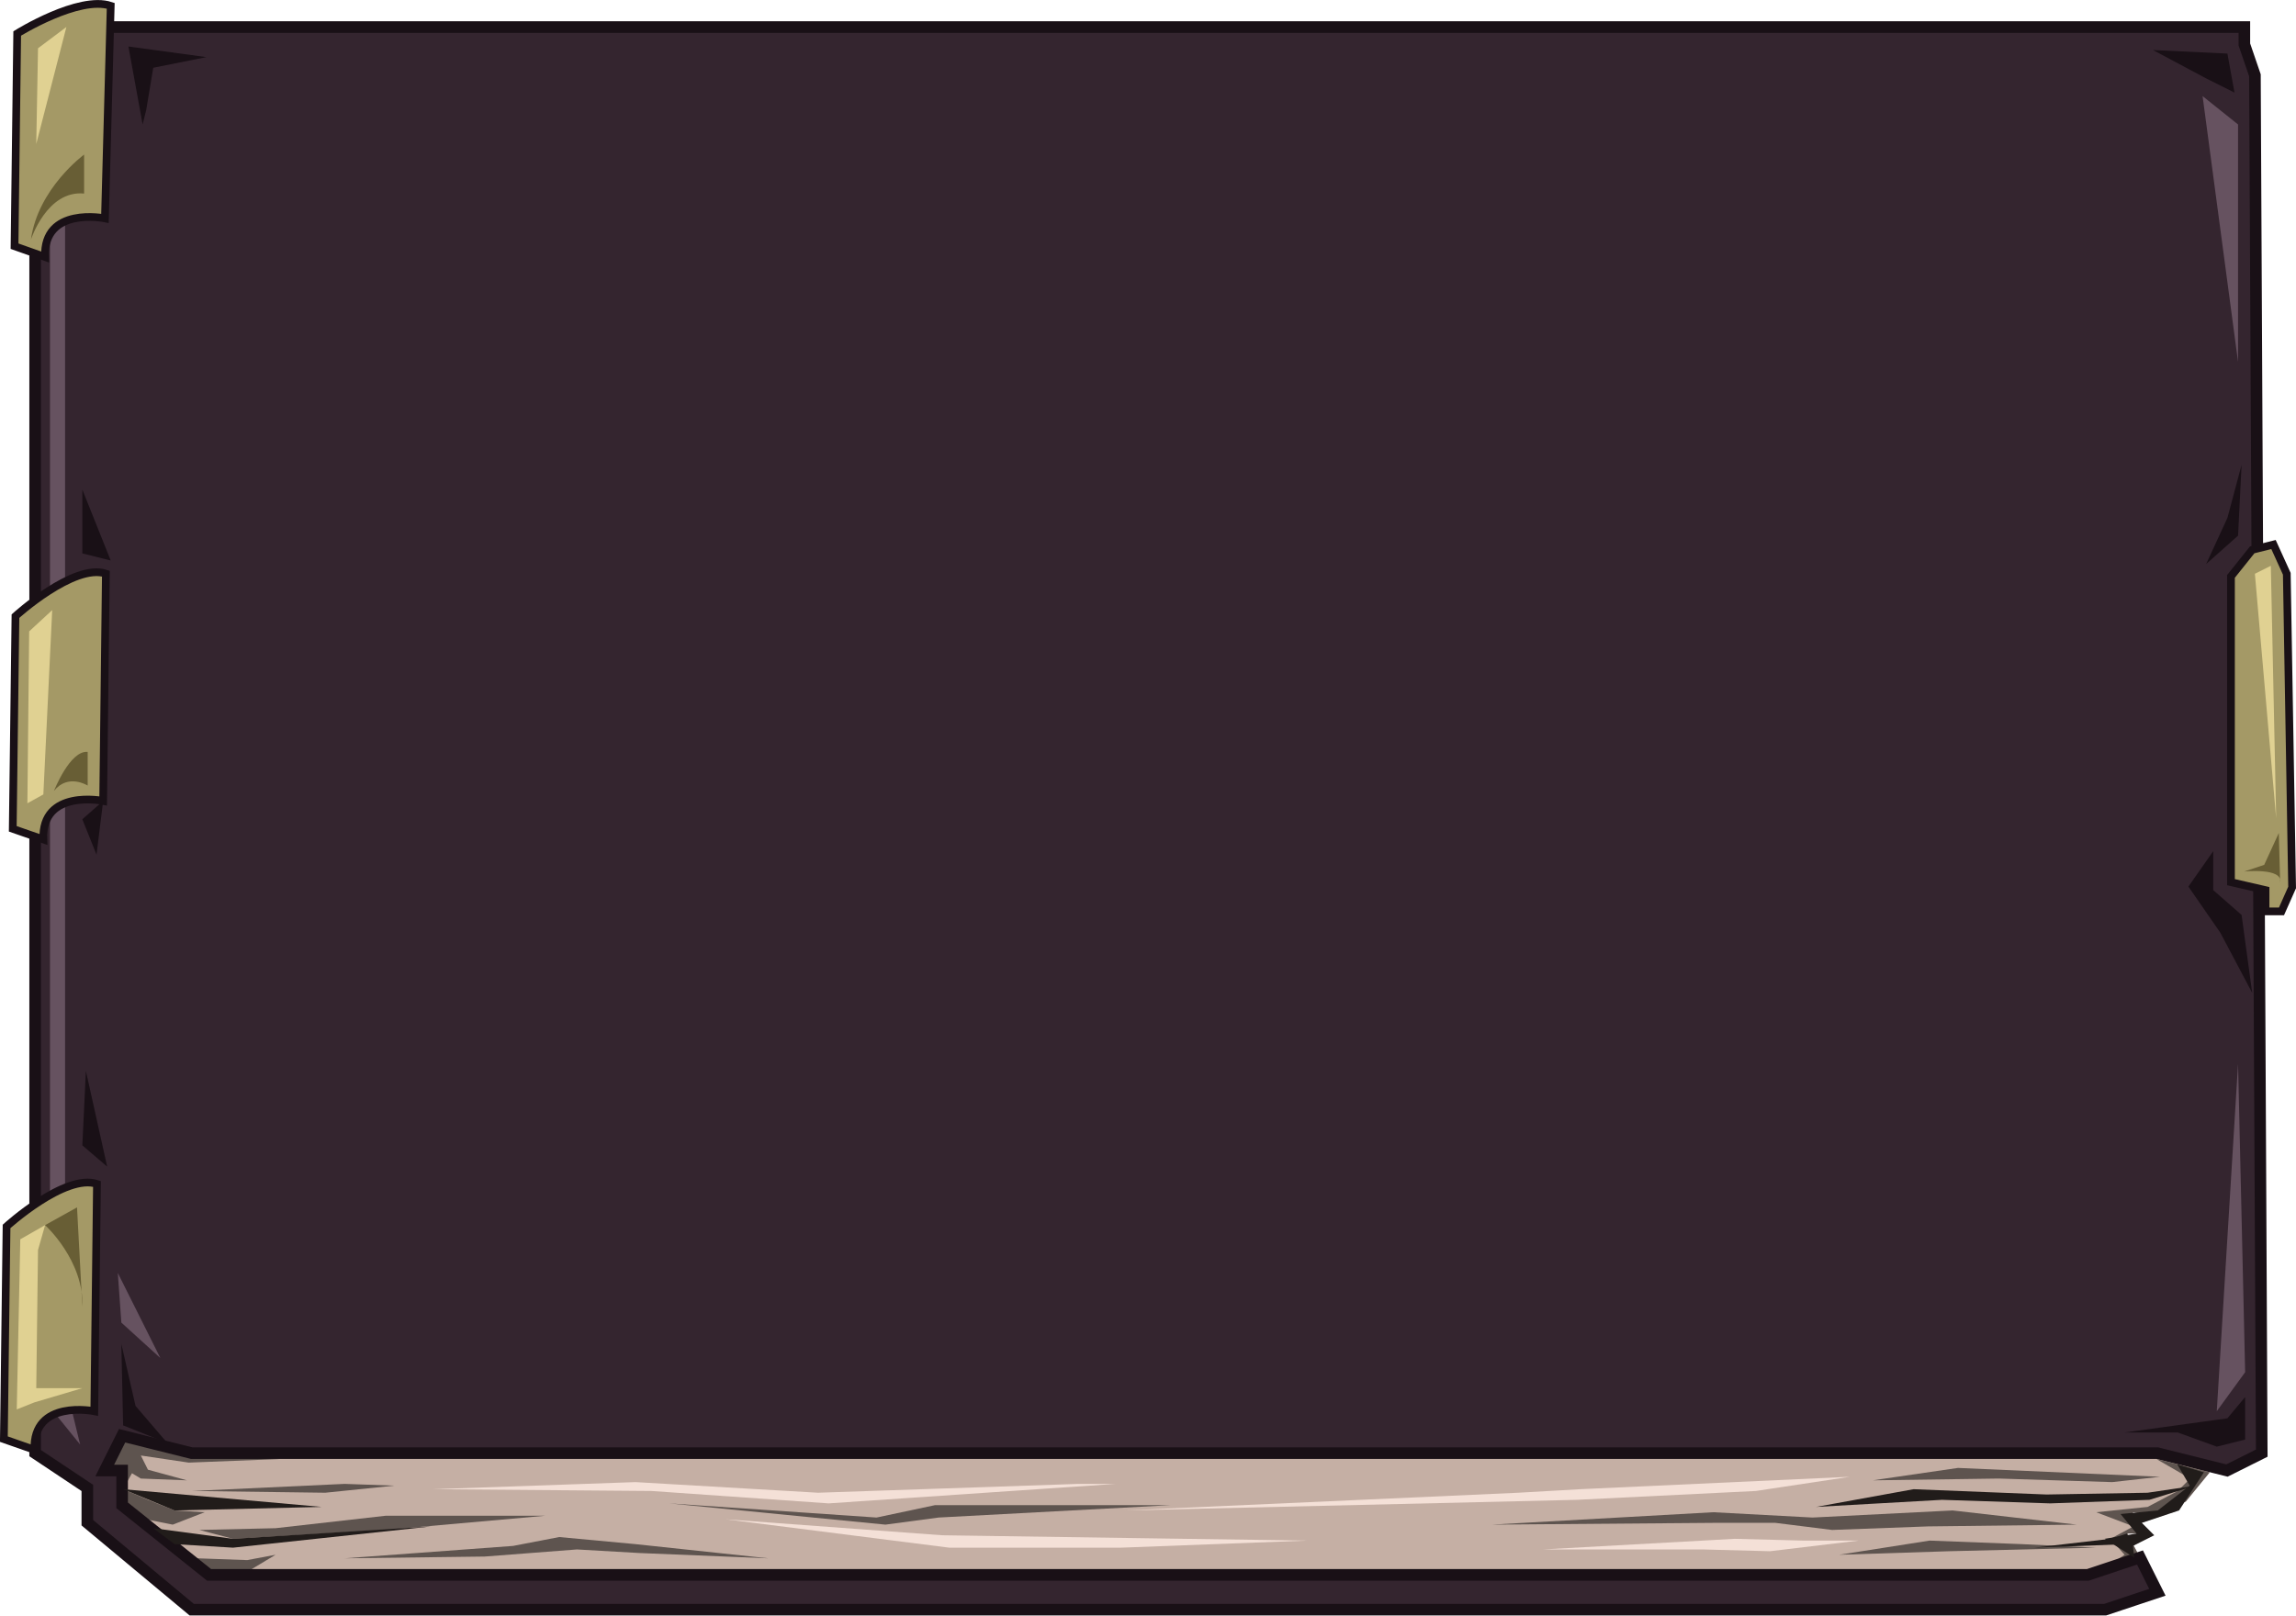
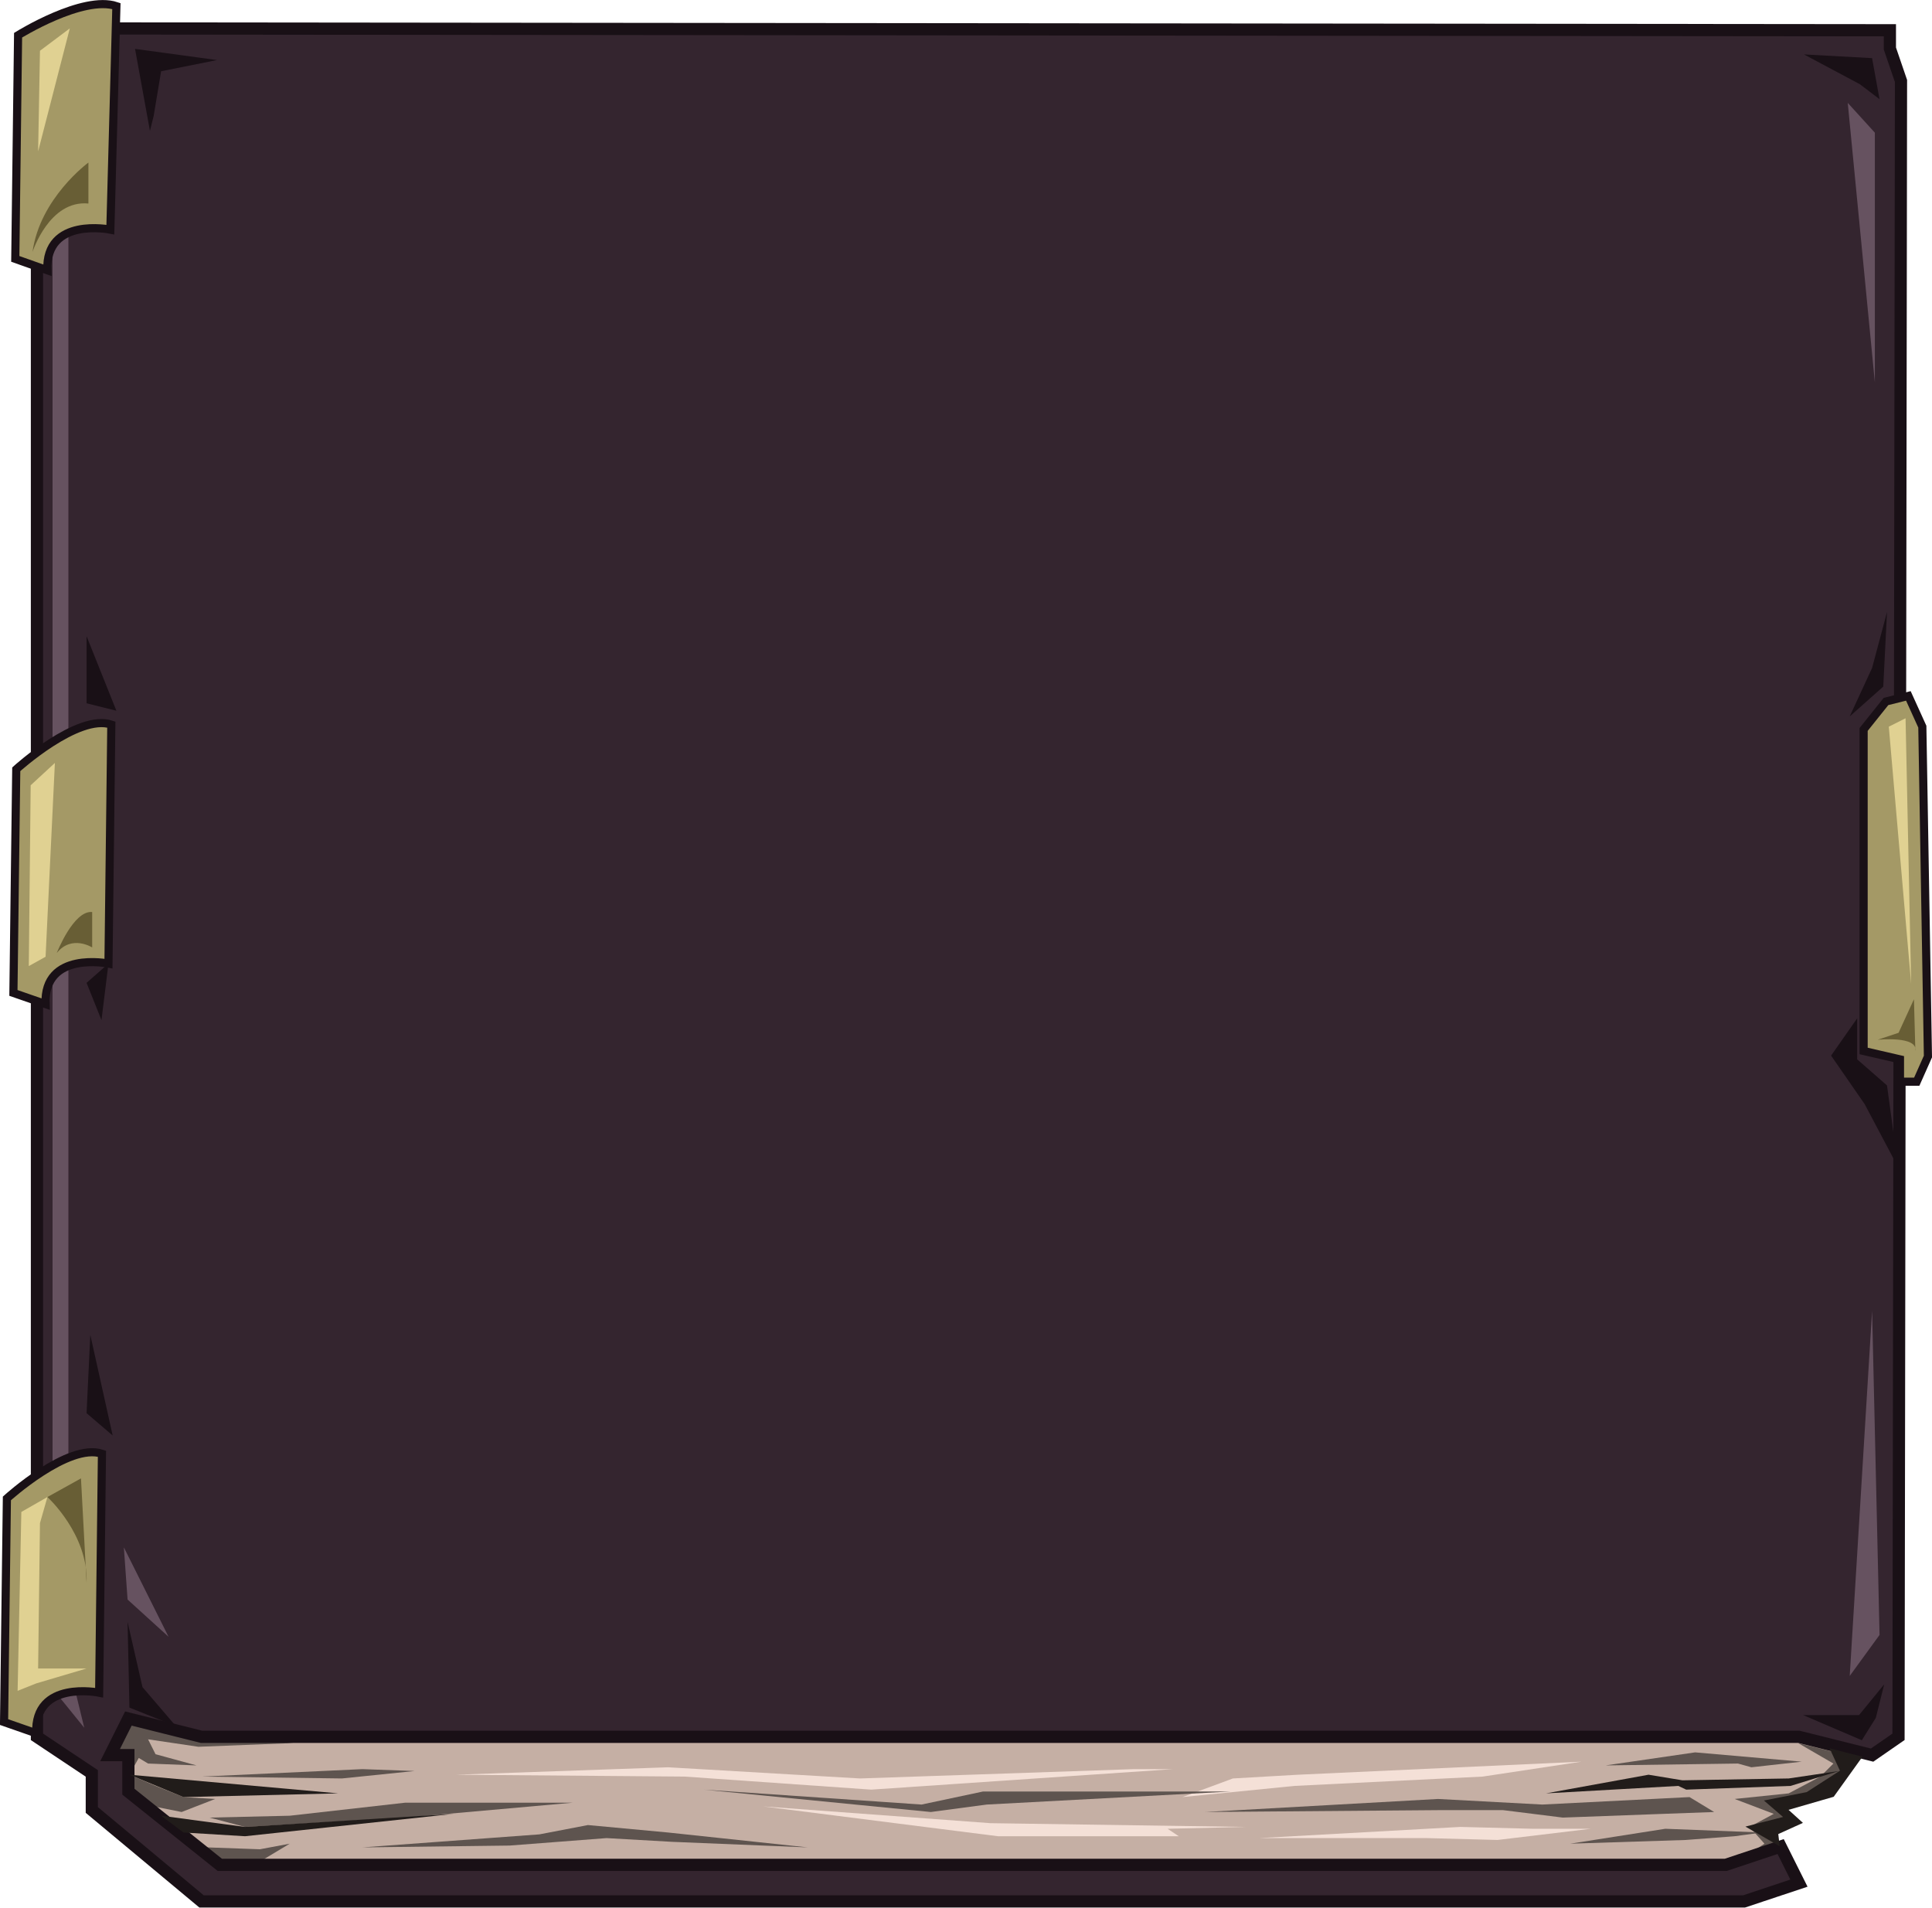
- <svg xmlns="http://www.w3.org/2000/svg" viewBox="0 0 1187.9 836">
+ <svg xmlns="http://www.w3.org/2000/svg" viewBox="0 0 950.76 938.73">
  <defs>
    <style>.cls-1{fill:#c5afa4;}.cls-2{fill:#5e544f;}.cls-3{fill:#34252f;stroke-width:6px;}.cls-3,.cls-5{stroke:#191016;stroke-miterlimit:10;}.cls-4{fill:#665260;}.cls-5{fill:#a49966;stroke-width:4px;}.cls-6{fill:#e0d192;}.cls-7{fill:#191016;}.cls-8{fill:#685e35;}.cls-9{fill:#f4e0d7;}.cls-10{fill:#211c1a;}</style>
  </defs>
  <g id="Layer_2" data-name="Layer 2">
    <g id="Layer_2-2" data-name="Layer 2">
-       <polygon class="cls-1" points="70.12 727.55 42.6 752.31 54.99 786.71 99.01 818.35 1089.59 822.48 1107.18 806 1100.59 793.59 1111.6 793.59 1103.34 782.58 1114.35 783.96 1130.86 777.08 1143.24 761.94 987.78 701.41 70.12 727.55" />
-       <polygon class="cls-2" points="99.18 752 144.41 755.07 97.64 756.9 72.87 753.23 76.54 760.57 96.72 766.07 72.87 765.15 68.28 762.4 63.7 770.66 76.54 776.16 90.3 781.66 105.89 782.58 89.38 789 75.62 786.25 93.05 803.68 102.22 806.43 127.9 807.35 142.58 804.59 128.82 812.85 118.73 814.68 99.01 818.35 54.99 786.71 53.61 752.31 63.7 737.64 99.18 752" />
-       <polyline class="cls-2" points="1107.18 806 1100.59 793.59 1111.6 793.59 1103.34 782.58 1114.35 783.96 1126.73 778 1130.86 777.08 1143.24 761.94 1115.72 755.07 1133.15 765.15 1126.73 771.58 1111.14 779.83 1084.54 782.58 1103.8 789.92 1091.88 796.34 1099.21 804.59 1088.21 811.93 1104.72 809.18 1110.22 809.18" />
-       <polygon class="cls-3" points="1166.65 38.96 1170.18 752 1152.18 761 1116.18 752 1098.18 752 549.18 752 342.18 752 99.18 752 63.18 743 54.18 761 63.18 761 63.18 779 108.18 815 1080.18 815 1107.18 806 1116.18 824 1089.18 833 99.18 833 45.18 788 45.18 770 18.18 752 18.18 50 18.18 32 27.18 14 54.18 14 1161.18 14 1161.18 23 1166.65 38.96" />
-       <polygon class="cls-4" points="25.86 33.26 25.86 728.28 41.46 747.54 33.66 715.44 33.66 28.46 24.49 19.66 25.86 33.26" />
-       <path class="cls-5" d="M48.79,730.3s-32-6.5-30.95,20L2,744.75,3.39,634.68s30.27-27.51,46.78-22Z" />
-       <path class="cls-5" d="M53.38,414.47s-32-6.51-30.95,19.95L6.6,428.91,8,318.85s30.27-27.52,46.78-22Z" />
+       <polygon class="cls-1" points="70.12 830.27 42.6 855.04 54.99 889.43 99.01 921.08 858.68 925.21 876.28 908.73 869.69 896.31 880.69 896.31 872.44 885.31 883.45 886.68 899.95 879.8 912.34 864.67 868.08 835.78 70.12 830.27" />
+       <polygon class="cls-2" points="99.18 854.73 144.41 857.79 97.64 859.63 72.87 855.96 76.54 863.29 96.72 868.8 72.87 867.88 68.28 865.13 63.7 873.38 76.54 878.89 90.3 884.39 105.89 885.31 89.38 891.73 75.62 888.98 93.05 906.4 102.22 909.15 127.9 910.07 142.58 907.32 128.82 915.58 118.73 917.41 99.01 921.08 54.99 889.43 53.61 855.04 63.7 840.36 99.18 854.73" />
+       <polyline class="cls-2" points="876.28 908.73 869.69 896.31 880.69 896.31 872.44 885.31 883.45 886.68 895.83 880.72 899.95 879.8 912.34 864.67 884.82 857.79 902.25 867.88 895.83 874.3 880.23 882.56 853.64 885.31 872.9 892.64 860.97 899.07 868.31 907.32 857.3 914.66 873.81 911.91 879.32 911.91" />
+       <polygon class="cls-3" points="935.5 39.85 934.28 854.73 921.28 863.73 885.28 854.73 867.28 854.73 549.18 854.73 342.18 854.73 99.18 854.73 63.18 845.73 54.18 863.73 63.18 863.73 63.18 881.73 108.18 917.73 849.28 917.73 876.28 908.73 885.28 926.73 858.28 935.73 99.18 935.73 45.18 890.73 45.18 872.73 18.18 854.73 18.18 50 18.18 32 27.18 14 54.18 14 930.04 14.89 930.04 23.89 935.5 39.85" />
+       <polygon class="cls-4" points="25.86 33.26 25.86 831.01 41.46 850.27 33.66 818.17 33.66 28.46 24.49 19.66 25.86 33.26" />
+       <path class="cls-5" d="M48.79,833s-32-6.51-30.95,20L2,847.47,3.39,737.41s30.27-27.52,46.78-22Z" />
+       <path class="cls-5" d="M53.38,474.19s-32-6.5-30.95,19.95L6.6,488.64,8,378.58s30.27-27.52,46.78-22Z" />
      <path class="cls-5" d="M54.3,113s-32-6.5-31,20L7.52,127.4,8.9,17.33S40.77-2.54,57.28,3Z" />
-       <polygon class="cls-5" points="1154.25 298.3 1154.25 456.52 1172.13 460.64 1172.13 471.65 1180.39 471.65 1185.89 459.27 1183.14 296.93 1176.26 281.79 1165.25 284.54 1154.25 298.3" />
+       <polygon class="cls-5" points="917.11 358.98 917.11 517.2 935 521.33 935 532.33 943.25 532.33 948.76 519.95 946 357.61 939.13 342.47 928.12 345.22 917.11 358.98" />
      <polygon class="cls-6" points="19.67 24.98 18.76 74.5 34.35 13.97 19.67 24.98" />
-       <polygon class="cls-6" points="27.01 315.73 15.09 326.73 14.17 415.7 22.43 411.12 27.01 315.73" />
-       <polygon class="cls-6" points="23.34 634 10.5 641.33 8.67 729.38 17.84 725.72 42.6 718.38 18.76 718.38 19.67 646.84 23.34 634" />
-       <polygon class="cls-6" points="1166.63 296.93 1174.88 292.8 1177.64 423.5 1166.63 296.93" />
-       <polygon class="cls-2" points="178.35 806.43 250.81 805.51 298.5 801.84 330.6 803.68 397.56 806.43 328.77 799.09 289.33 795.42 265.48 800.01 178.35 806.43" />
-       <polygon class="cls-2" points="103.14 791.75 142.58 790.84 199.44 784.41 281.99 784.41 199.44 791.75 120.57 796.34 103.14 791.75" />
-       <polygon class="cls-2" points="99.47 771.58 178.35 767.91 204.03 768.82 168.26 772.49 99.47 771.58" />
-       <polygon class="cls-2" points="1117.56 764.24 1013 759.65 968.97 766.07 1034.09 765.15 1092.8 766.99 1117.56 764.24" />
-       <polygon class="cls-2" points="1074.45 789 1010.25 781.66 937.79 785.33 886.42 782.58 771.78 789 886.42 788.08 918.53 788.08 947.88 791.75 997.41 789.92 1074.45 789" />
-       <polygon class="cls-2" points="1084.54 800.92 1046.02 799.09 998.32 797.26 951.55 804.59 1008.41 802.76 1084.54 800.92" />
+       <polygon class="cls-6" points="27.01 375.45 15.09 386.46 14.17 475.43 22.43 470.84 27.01 375.45" />
+       <polygon class="cls-6" points="23.34 736.72 10.5 744.06 8.67 832.11 17.84 828.44 42.6 821.1 18.76 821.1 19.67 749.56 23.34 736.72" />
+       <polygon class="cls-6" points="929.5 357.61 937.75 353.48 940.5 484.18 929.5 357.61" />
+       <polygon class="cls-2" points="178.35 909.15 250.81 908.24 298.5 904.57 330.6 906.4 397.56 909.15 328.77 901.82 289.33 898.15 265.48 902.73 178.35 909.15" />
+       <polygon class="cls-2" points="103.14 894.48 142.58 893.56 199.44 887.14 281.99 887.14 199.44 894.48 120.57 899.07 103.14 894.48" />
+       <polygon class="cls-2" points="99.47 874.3 178.35 870.63 204.03 871.55 168.26 875.22 99.47 874.3" />
+       <polygon class="cls-2" points="886.65 866.96 834.19 862.38 790.16 868.8 855.28 867.88 861.89 869.72 886.65 866.96" />
+       <polygon class="cls-2" points="843.55 891.73 831.44 884.39 758.98 888.06 707.62 885.31 592.97 891.73 707.62 890.81 739.72 890.81 769.07 894.48 818.6 892.64 843.55 891.73" />
+       <polygon class="cls-2" points="853.64 903.65 867.21 901.82 819.51 899.98 772.74 907.32 829.6 905.49 853.64 903.65" />
      <polygon class="cls-7" points="75.62 57.08 79.29 35.06 106.81 29.56 66.45 24.06 73.79 64.42 75.62 57.08" />
-       <polygon class="cls-7" points="62.78 695.45 63.7 737.64 86.63 746.81 70.12 727.55 62.78 695.45" />
-       <polygon class="cls-7" points="1099.21 741.31 1126.73 741.31 1146.91 748.64 1161.59 744.98 1161.59 722.96 1152.41 733.97 1099.21 741.31" />
-       <polygon class="cls-7" points="1156.08 47.91 1152.41 27.73 1113.89 25.89 1141.41 40.57 1156.08 47.91" />
-       <polygon class="cls-7" points="1141.41 291.88 1157.92 277.2 1159.75 240.52 1152.41 268.03 1141.41 291.88" />
-       <polygon class="cls-7" points="1145.08 440.47 1145.08 460.64 1159.75 473.49 1165.25 513.84 1148.74 482.66 1132.23 458.81 1145.08 440.47" />
-       <polygon class="cls-7" points="55.45 603.73 42.6 592.72 44.44 554.2 55.45 603.73" />
-       <polygon class="cls-7" points="49.94 442.3 42.6 423.96 53.38 414.47 49.94 442.3" />
-       <polygon class="cls-7" points="57.28 290.05 42.6 286.38 42.6 253.36 57.28 290.05" />
+       <polygon class="cls-7" points="62.78 798.17 63.7 840.36 86.63 849.54 70.12 830.27 62.78 798.17" />
+       <polygon class="cls-7" points="924.93 48.79 921.27 28.61 887.74 26.78 915.26 41.45 924.93 48.79" />
+       <polygon class="cls-7" points="910.27 352.56 926.78 337.89 928.62 301.2 921.28 328.71 910.27 352.56" />
+       <polygon class="cls-7" points="913.94 501.15 913.94 521.33 928.62 534.17 934.12 574.52 917.61 543.34 901.1 519.49 913.94 501.15" />
+       <polygon class="cls-7" points="55.45 706.45 42.6 695.45 44.44 656.92 55.45 706.45" />
+       <polygon class="cls-7" points="49.94 502.03 42.6 483.68 53.38 474.19 49.94 502.03" />
+       <polygon class="cls-7" points="57.28 349.77 42.6 346.1 42.6 313.08 57.28 349.77" />
      <path class="cls-8" d="M16,124s8.25-25.68,27.51-23.84V80S19.67,97.43,16,124Z" />
-       <path class="cls-8" d="M45.36,389.1v17.43s-10.09-6.42-17.43,2.75C27.93,409.28,36.18,388.19,45.36,389.1Z" />
-       <path class="cls-8" d="M39.85,624.82,23.34,634s20.18,18.34,19.26,42.19Z" />
-       <path class="cls-8" d="M1179.7,456.52l-.69-25.45-7.57,16.5L1161.13,451S1181.08,449,1179.7,456.52Z" />
-       <polygon class="cls-4" points="1139.57 49.74 1157.92 64.42 1157.92 187.32 1139.57 49.74" />
-       <polygon class="cls-4" points="1157.92 550.53 1161.59 710.12 1146.91 730.3 1157.92 550.53" />
-       <polygon class="cls-4" points="60.95 658.76 62.78 684.44 82.96 702.78 60.95 658.76" />
-       <polygon class="cls-9" points="957.05 764.24 908.44 771.58 815.8 776.16 581.92 781.66 785.53 772.49 817.64 770.66 957.05 764.24" />
-       <polygon class="cls-9" points="224.21 770.66 328.77 766.99 332.59 767.21 423.24 772.49 558.07 767.91 577.33 767.91 428.74 778 337.02 771.58 224.21 770.66" />
-       <polygon class="cls-9" points="375.55 786.25 487.44 794.5 613.1 796.34 676.39 797.26 580.08 800.92 491.11 800.92 375.55 786.25" />
-       <polygon class="cls-9" points="798.38 801.84 897.43 796.34 933.2 797.26 961.64 797.26 915.78 802.76 880.92 801.84 798.38 801.84" />
-       <polygon class="cls-10" points="63.7 770.66 90.3 781.66 166.43 779.83 63.7 770.66" />
-       <polygon class="cls-10" points="79.29 790.84 120.57 796.34 223.29 789.92 120.57 800.92 90.3 799.09 79.29 790.84" />
-       <polygon class="cls-10" points="1100.13 799.09 1052.44 800.92 1091.88 796.34 1100.59 793.59 1100.13 799.09" />
-       <polygon class="cls-10" points="1135.9 768.82 1111.14 772.49 1058.86 773.41 990.07 770.66 939.62 779.83 1004.74 776.16 1060.69 778 1112.06 776.16 1135.9 768.82" />
-       <polygon class="cls-10" points="1126.48 757.82 1132.9 768.82 1116.39 781.66 1097.13 783.5 1105.39 793.59 1088.88 796.34 1104.18 806 1103.55 800.01 1114.56 794.5 1108.14 788.08 1127.4 781.66 1140.24 761.94 1126.48 757.82" />
-       <polygon class="cls-2" points="605.76 778.91 483.78 778.91 453.51 785.33 346.2 778 458.09 789 485.61 785.33 605.76 778.91" />
+       <path class="cls-8" d="M45.36,448.83v17.43S35.27,459.84,27.93,469C27.93,469,36.18,447.91,45.36,448.83Z" />
+       <path class="cls-8" d="M39.85,727.55l-16.51,9.17s20.18,18.35,19.26,42.19Z" />
+       <path class="cls-8" d="M942.57,517.2l-.69-25.45-7.57,16.51L924,511.7S943.94,509.63,942.57,517.2Z" />
+       <polygon class="cls-4" points="909.3 50.63 922.64 65.3 922.64 188.21 909.3 50.63" />
+       <polygon class="cls-4" points="921.28 645 924.95 804.59 910.27 824.77 921.28 645" />
+       <polygon class="cls-4" points="60.95 761.49 62.78 787.17 82.96 805.51 60.95 761.49" />
+       <polygon class="cls-9" points="778.24 866.96 729.63 874.3 636.99 878.89 581.92 884.39 606.73 875.22 638.83 873.38 778.24 866.96" />
+       <polygon class="cls-9" points="224.21 873.38 328.77 869.72 332.59 869.94 423.24 875.22 558.07 870.63 577.33 870.63 428.74 880.72 337.02 874.3 224.21 873.38" />
+       <polygon class="cls-9" points="375.55 888.98 487.44 897.23 613.1 899.07 574.58 899.98 580.08 903.65 491.11 903.65 375.55 888.98" />
+       <polygon class="cls-9" points="619.57 904.57 718.62 899.07 754.39 899.98 782.83 899.98 736.97 905.49 702.11 904.57 619.57 904.57" />
+       <polygon class="cls-10" points="63.7 873.38 90.3 884.39 166.43 882.56 63.7 873.38" />
+       <polygon class="cls-10" points="79.29 893.56 120.57 899.07 223.29 892.64 120.57 903.65 90.3 901.82 79.29 893.56" />
+       <polygon class="cls-10" points="869.23 901.82 873.63 903.65 860.97 899.07 869.69 896.31 869.23 901.82" />
+       <polygon class="cls-10" points="905 871.55 880.23 875.22 827.95 876.13 811.26 873.38 760.81 882.56 825.93 878.89 829.79 880.72 881.15 878.89 905 871.55" />
+       <polygon class="cls-10" points="900.37 860.39 905.45 871.4 889.08 881.94 868.04 886.07 877.46 894.17 858.95 898.91 875.81 908.58 875.11 902.58 887.24 897.08 880.16 890.66 902.38 884.24 916.53 864.52 900.37 860.39" />
+       <polygon class="cls-2" points="605.76 881.64 483.78 881.64 453.51 888.06 346.2 880.72 458.09 891.73 485.61 888.06 605.76 881.64" />
+       <polygon class="cls-7" points="887.34 844.03 916.23 856.41 923.11 845.41 927.24 828.9 914.86 844.03 887.34 844.03" />
    </g>
  </g>
</svg>
